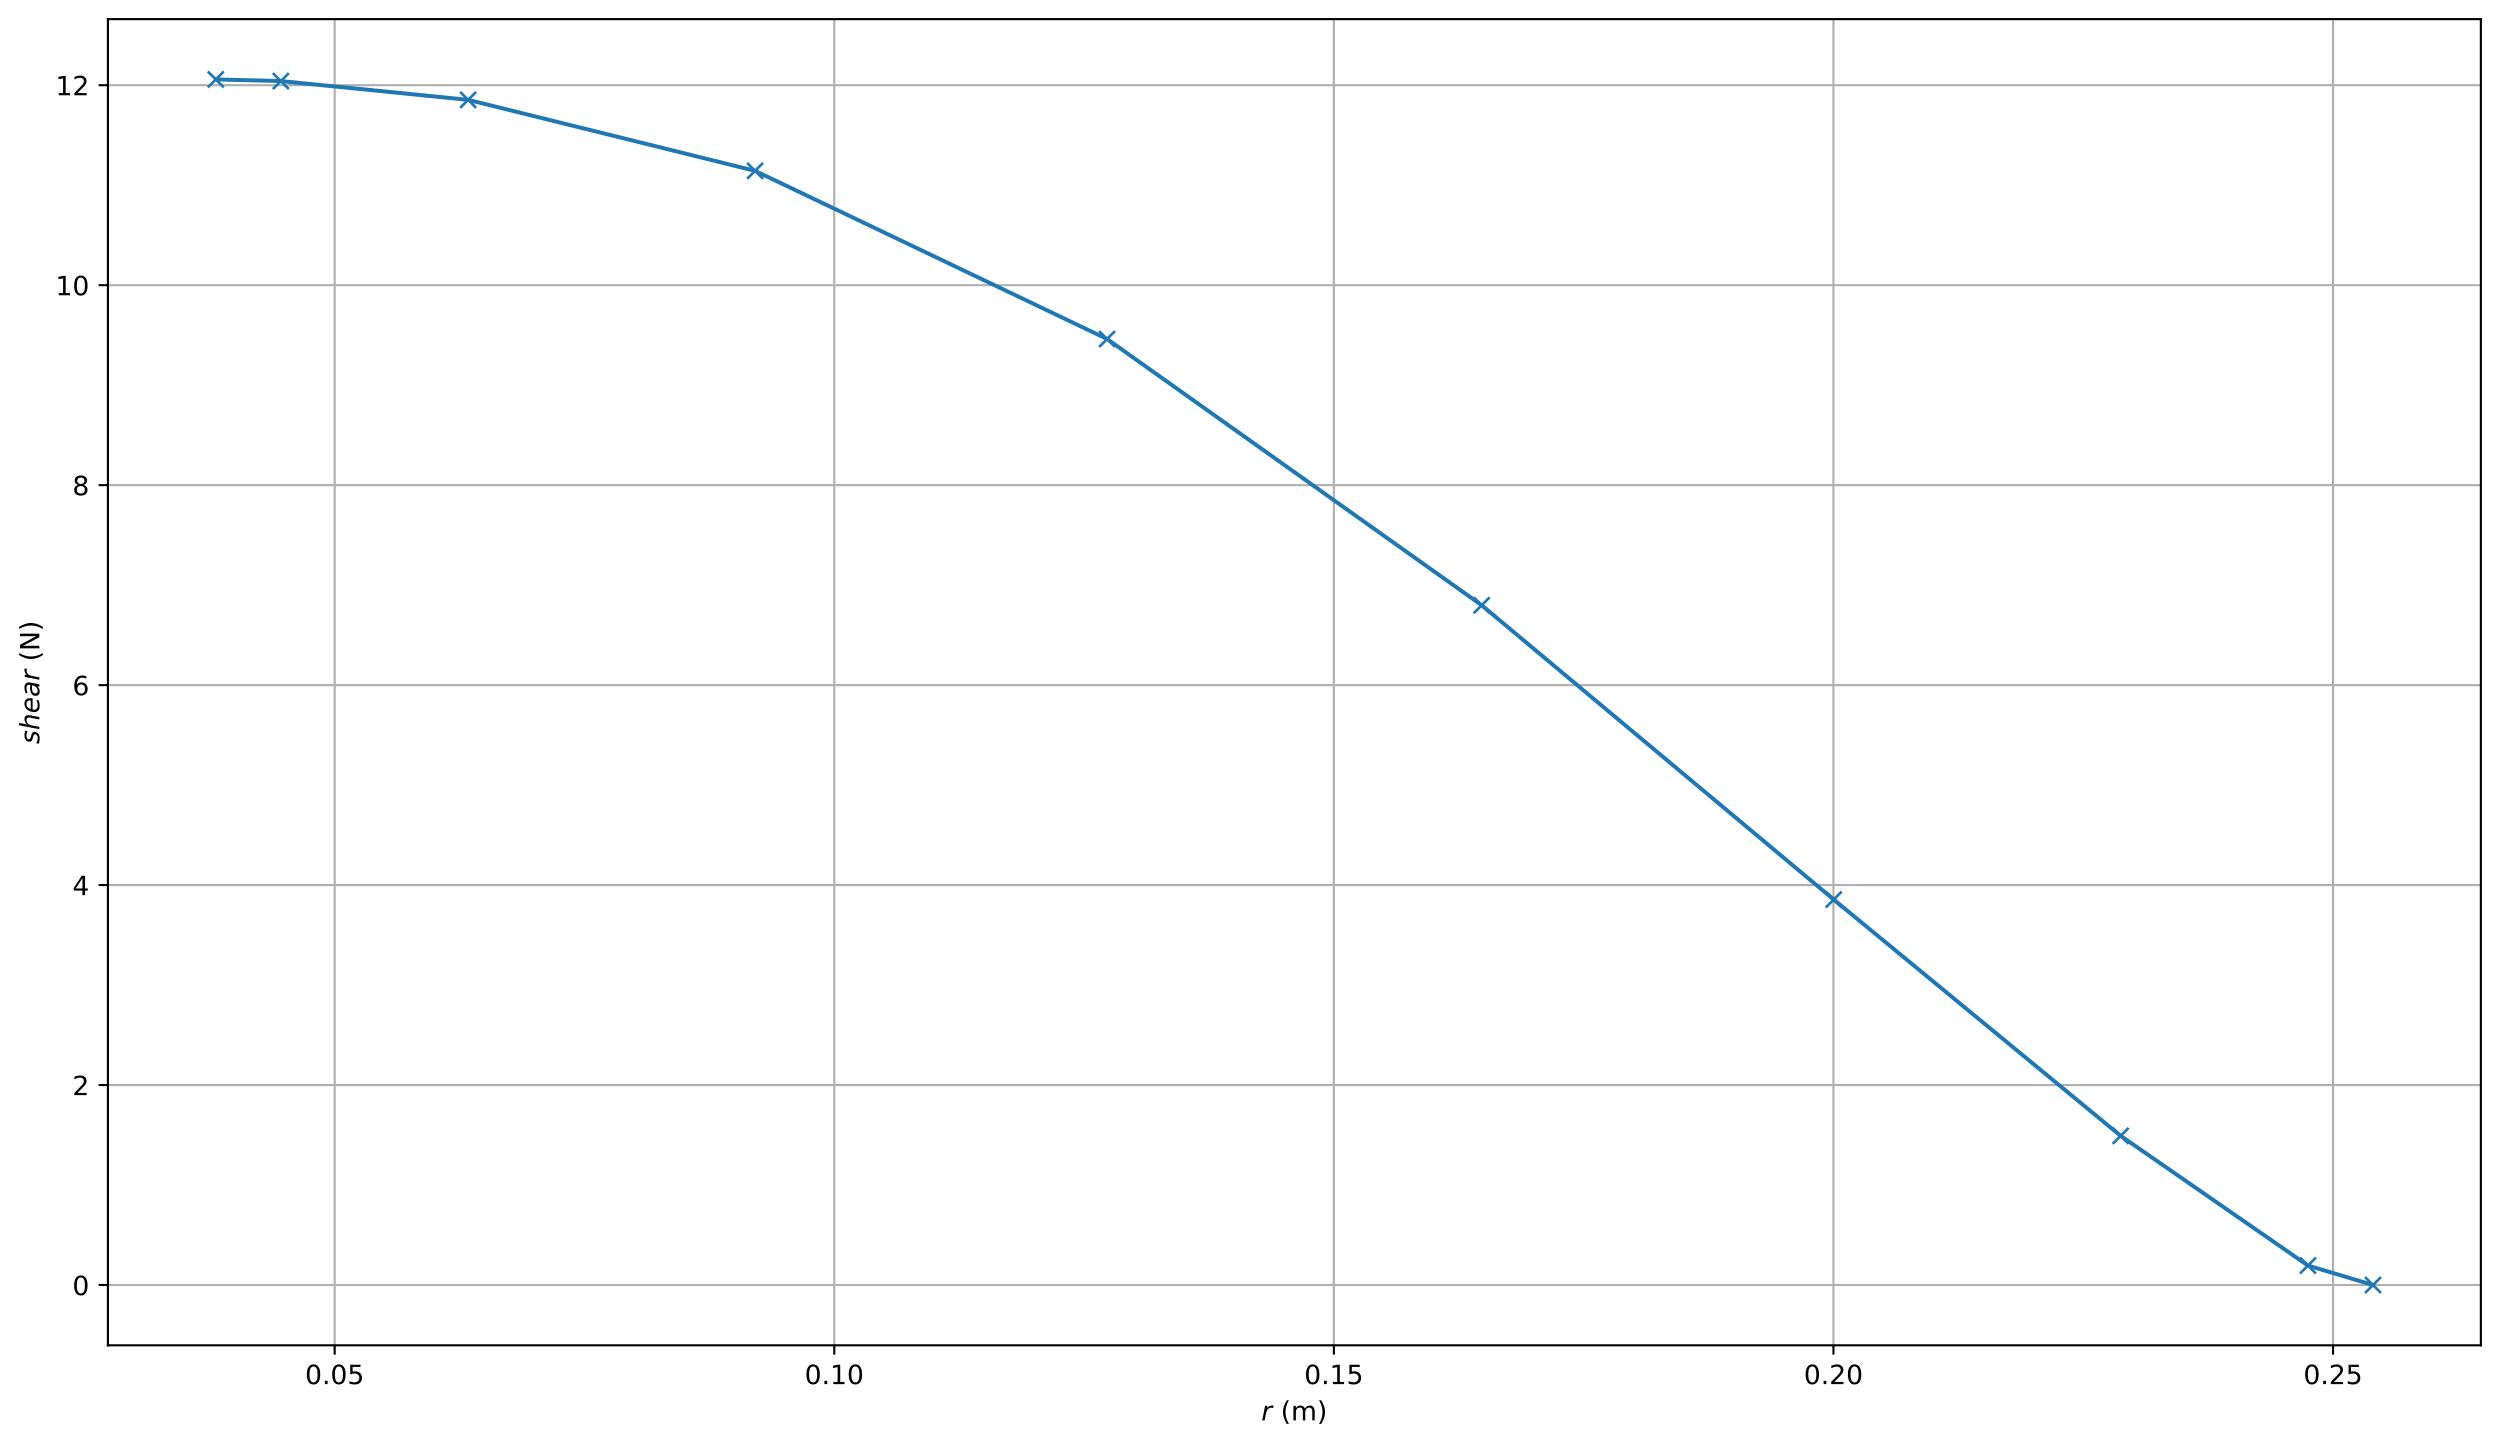
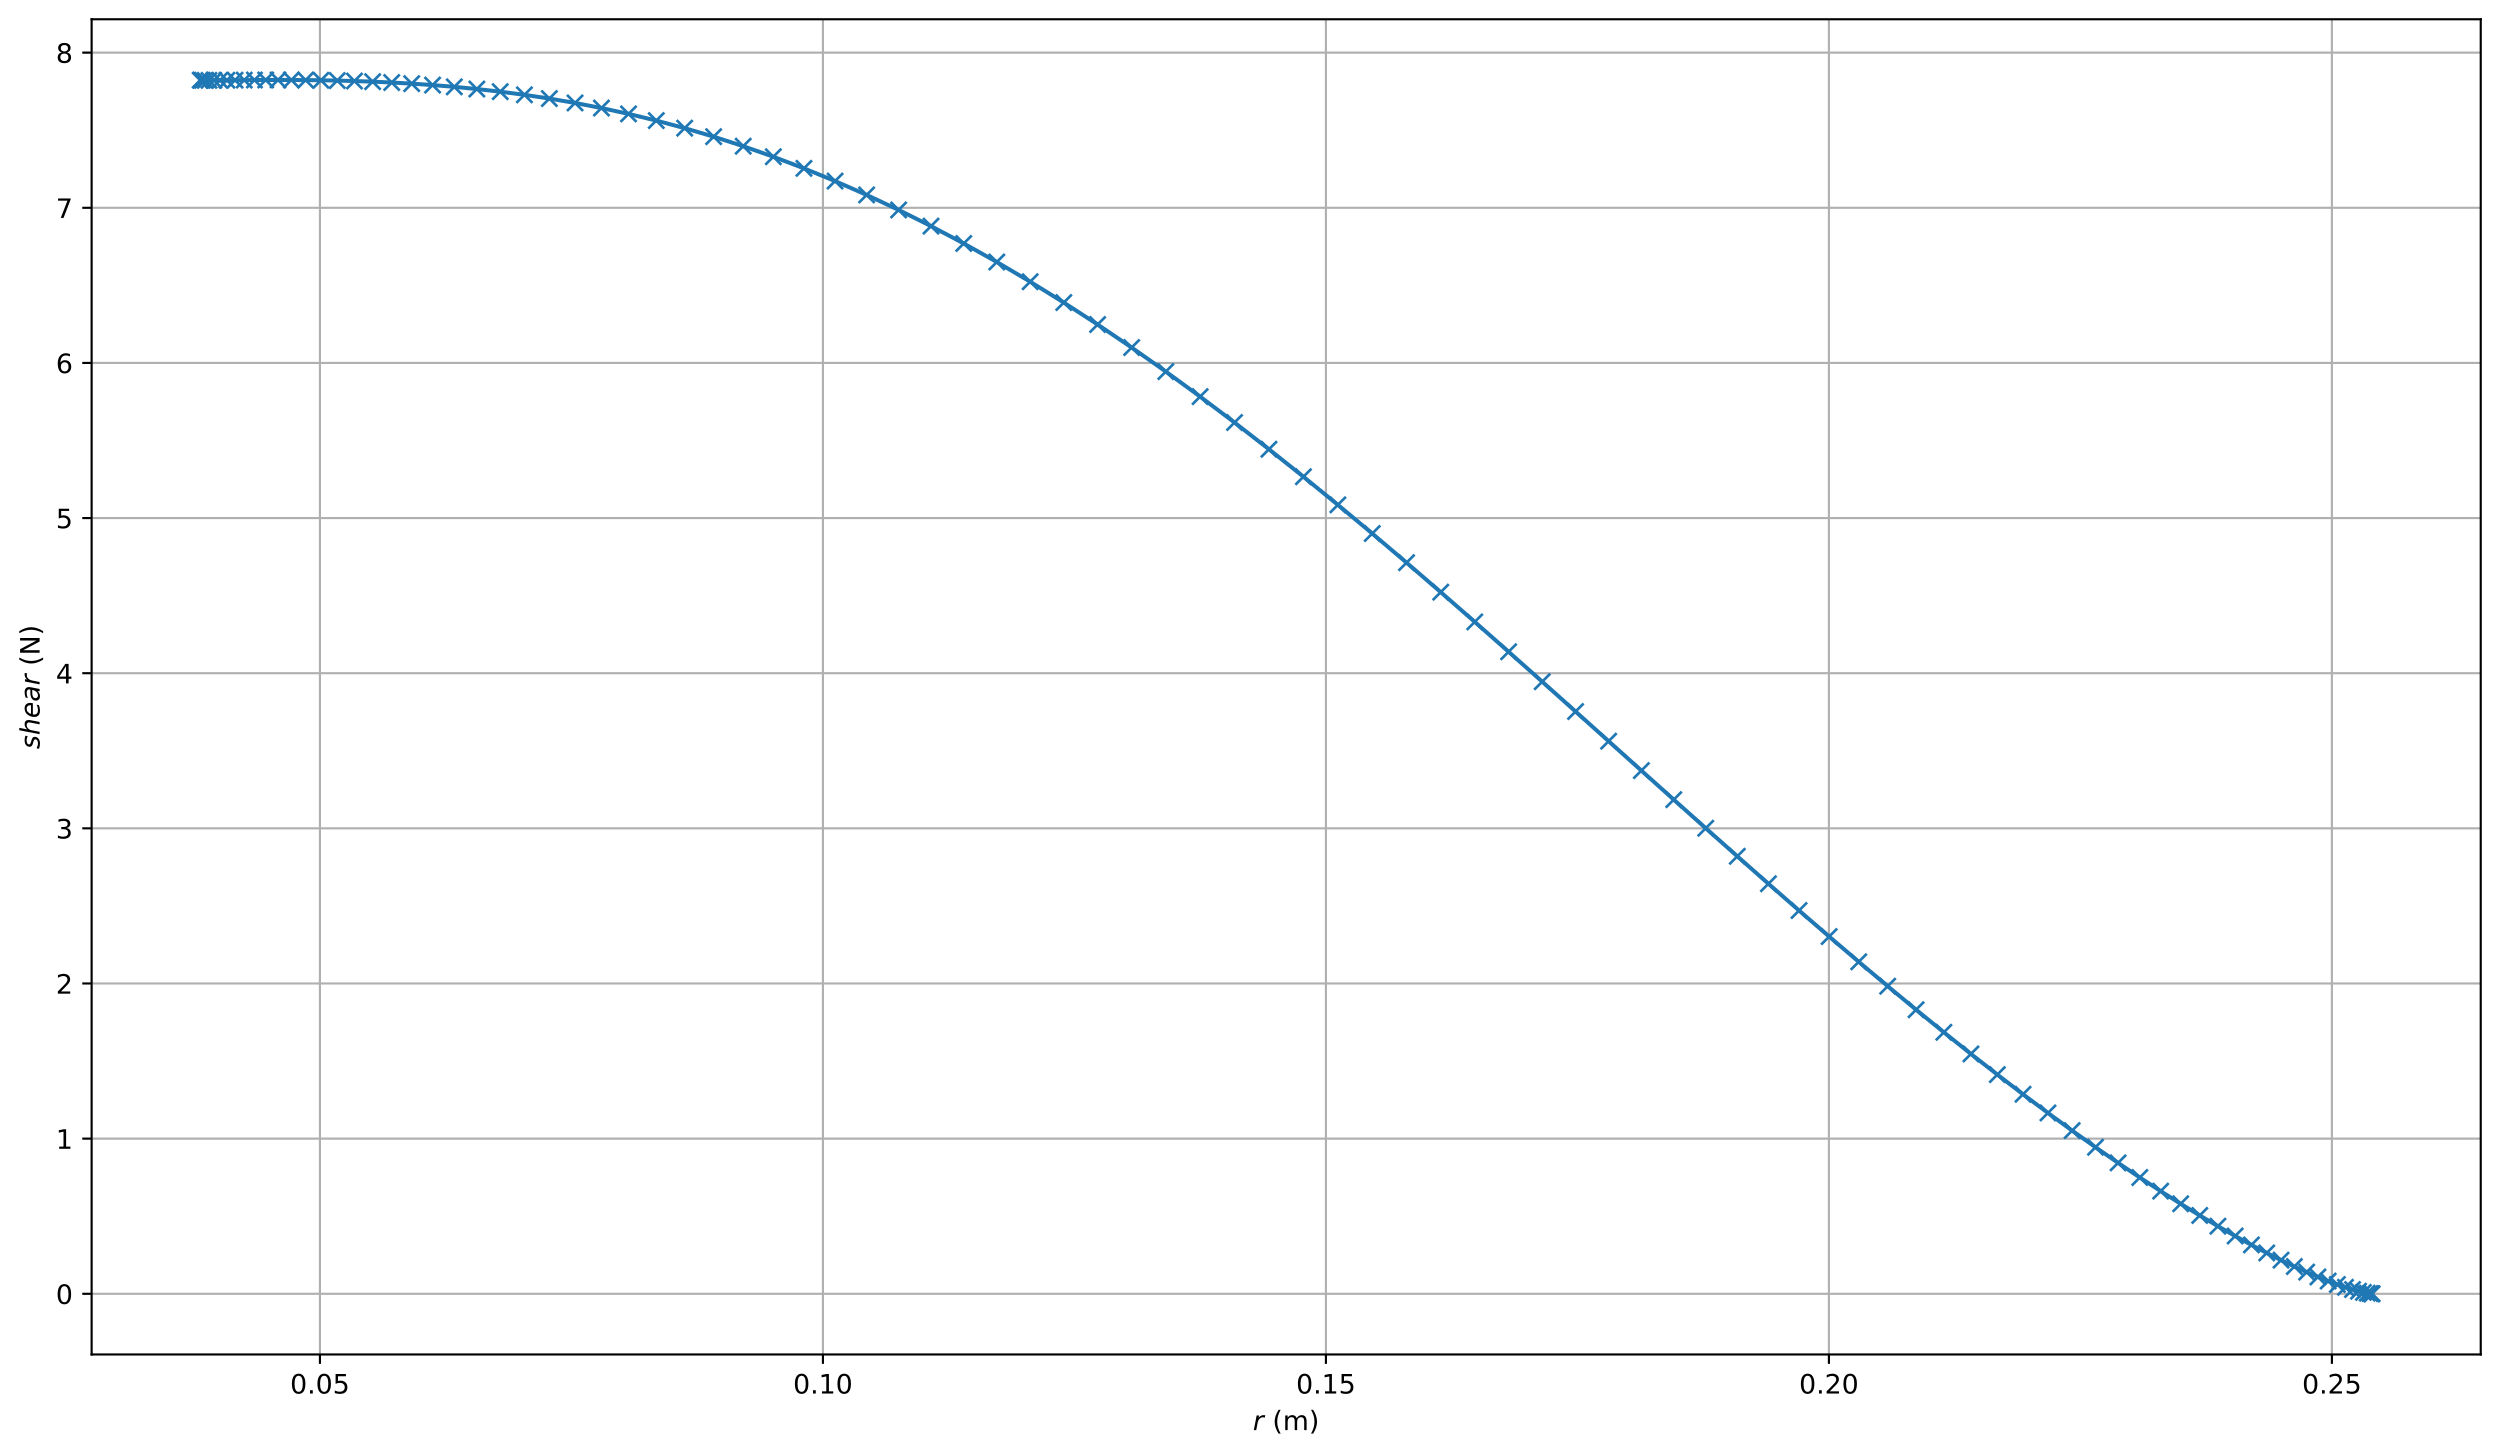
- <svg xmlns="http://www.w3.org/2000/svg" xmlns:xlink="http://www.w3.org/1999/xlink" width="940.603pt" height="543.716pt" viewBox="0 0 940.603 543.716" version="1.1">
+ <svg xmlns="http://www.w3.org/2000/svg" xmlns:xlink="http://www.w3.org/1999/xlink" width="934.241pt" height="543.716pt" viewBox="0 0 934.241 543.716" version="1.1">
  <defs>
    <style type="text/css">*{stroke-linejoin: round; stroke-linecap: butt}</style>
  </defs>
  <g id="figure_1">
    <g id="patch_1">
-       <path d="M 0 543.716  L 940.603 543.716  L 940.603 0  L 0 0  L 0 543.716  z " style="fill: none" />
+       <path d="M 0 543.716  L 934.241 543.716  L 934.241 0  L 0 0  L 0 543.716  z " style="fill: none" />
    </g>
    <g id="axes_1">
      <g id="patch_2">
-         <path d="M 40.603 506.16  L 933.403 506.16  L 933.403 7.2  L 40.603 7.2  L 40.603 506.16  z " style="fill: none" />
+         <path d="M 34.241 506.16  L 927.041 506.16  L 927.041 7.2  L 34.241 7.2  L 34.241 506.16  z " style="fill: none" />
      </g>
      <g id="matplotlib.axis_1">
        <g id="xtick_1">
          <g id="line2d_1">
-             <path d="M 125.921 506.16  L 125.921 7.2  " clip-path="url(#p768b7f0718)" style="fill: none; stroke: #b0b0b0; stroke-width: 0.8; stroke-linecap: square" />
+             <path d="M 119.558 506.16  L 119.558 7.2  " clip-path="url(#p4f05e46a56)" style="fill: none; stroke: #b0b0b0; stroke-width: 0.8; stroke-linecap: square" />
          </g>
          <g id="line2d_2">
            <defs>
-               <path id="med2c86e860" d="M 0 0  L 0 3.5  " style="stroke: #000000; stroke-width: 0.8" />
+               <path id="m51133c4177" d="M 0 0  L 0 3.5  " style="stroke: #000000; stroke-width: 0.8" />
            </defs>
            <g>
-               <use xlink:href="#med2c86e860" x="125.921" y="506.16" style="stroke: #000000; stroke-width: 0.8" />
+               <use xlink:href="#m51133c4177" x="119.558" y="506.16" style="stroke: #000000; stroke-width: 0.8" />
            </g>
          </g>
          <g id="text_1">
-             <g transform="translate(114.788 520.7584) scale(0.1 -0.1)">
+             <g transform="translate(108.4255 520.7584) scale(0.1 -0.1)">
              <defs>
                <path id="DejaVuSans-30" d="M 2034 4250  Q 1547 4250 1301 3770  Q 1056 3291 1056 2328  Q 1056 1369 1301 889  Q 1547 409 2034 409  Q 2525 409 2770 889  Q 3016 1369 3016 2328  Q 3016 3291 2770 3770  Q 2525 4250 2034 4250  z M 2034 4750  Q 2819 4750 3233 4129  Q 3647 3509 3647 2328  Q 3647 1150 3233 529  Q 2819 -91 2034 -91  Q 1250 -91 836 529  Q 422 1150 422 2328  Q 422 3509 836 4129  Q 1250 4750 2034 4750  z " transform="scale(0.015625)" />
                <path id="DejaVuSans-2e" d="M 684 794  L 1344 794  L 1344 0  L 684 0  L 684 794  z " transform="scale(0.015625)" />
                <path id="DejaVuSans-35" d="M 691 4666  L 3169 4666  L 3169 4134  L 1269 4134  L 1269 2991  Q 1406 3038 1543 3061  Q 1681 3084 1819 3084  Q 2600 3084 3056 2656  Q 3513 2228 3513 1497  Q 3513 744 3044 326  Q 2575 -91 1722 -91  Q 1428 -91 1123 -41  Q 819 9 494 109  L 494 744  Q 775 591 1075 516  Q 1375 441 1709 441  Q 2250 441 2565 725  Q 2881 1009 2881 1497  Q 2881 1984 2565 2268  Q 2250 2553 1709 2553  Q 1456 2553 1204 2497  Q 953 2441 691 2322  L 691 4666  z " transform="scale(0.015625)" />
              </defs>
              <use xlink:href="#DejaVuSans-30" />
              <use xlink:href="#DejaVuSans-2e" transform="translate(63.62305 0)" />
              <use xlink:href="#DejaVuSans-30" transform="translate(95.41016 0)" />
              <use xlink:href="#DejaVuSans-35" transform="translate(159.0332 0)" />
            </g>
          </g>
        </g>
        <g id="xtick_2">
          <g id="line2d_3">
-             <path d="M 313.887 506.16  L 313.887 7.2  " clip-path="url(#p768b7f0718)" style="fill: none; stroke: #b0b0b0; stroke-width: 0.8; stroke-linecap: square" />
+             <path d="M 307.524 506.16  L 307.524 7.2  " clip-path="url(#p4f05e46a56)" style="fill: none; stroke: #b0b0b0; stroke-width: 0.8; stroke-linecap: square" />
          </g>
          <g id="line2d_4">
            <g>
-               <use xlink:href="#med2c86e860" x="313.887" y="506.16" style="stroke: #000000; stroke-width: 0.8" />
+               <use xlink:href="#m51133c4177" x="307.524" y="506.16" style="stroke: #000000; stroke-width: 0.8" />
            </g>
          </g>
          <g id="text_2">
-             <g transform="translate(302.7538 520.7584) scale(0.1 -0.1)">
+             <g transform="translate(296.3913 520.7584) scale(0.1 -0.1)">
              <defs>
                <path id="DejaVuSans-31" d="M 794 531  L 1825 531  L 1825 4091  L 703 3866  L 703 4441  L 1819 4666  L 2450 4666  L 2450 531  L 3481 531  L 3481 0  L 794 0  L 794 531  z " transform="scale(0.015625)" />
              </defs>
              <use xlink:href="#DejaVuSans-30" />
              <use xlink:href="#DejaVuSans-2e" transform="translate(63.62305 0)" />
              <use xlink:href="#DejaVuSans-31" transform="translate(95.41016 0)" />
              <use xlink:href="#DejaVuSans-30" transform="translate(159.0332 0)" />
            </g>
          </g>
        </g>
        <g id="xtick_3">
          <g id="line2d_5">
-             <path d="M 501.852 506.16  L 501.852 7.2  " clip-path="url(#p768b7f0718)" style="fill: none; stroke: #b0b0b0; stroke-width: 0.8; stroke-linecap: square" />
+             <path d="M 495.49 506.16  L 495.49 7.2  " clip-path="url(#p4f05e46a56)" style="fill: none; stroke: #b0b0b0; stroke-width: 0.8; stroke-linecap: square" />
          </g>
          <g id="line2d_6">
            <g>
-               <use xlink:href="#med2c86e860" x="501.852" y="506.16" style="stroke: #000000; stroke-width: 0.8" />
+               <use xlink:href="#m51133c4177" x="495.49" y="506.16" style="stroke: #000000; stroke-width: 0.8" />
            </g>
          </g>
          <g id="text_3">
-             <g transform="translate(490.7196 520.7584) scale(0.1 -0.1)">
+             <g transform="translate(484.3571 520.7584) scale(0.1 -0.1)">
              <use xlink:href="#DejaVuSans-30" />
              <use xlink:href="#DejaVuSans-2e" transform="translate(63.62305 0)" />
              <use xlink:href="#DejaVuSans-31" transform="translate(95.41016 0)" />
              <use xlink:href="#DejaVuSans-35" transform="translate(159.0332 0)" />
            </g>
          </g>
        </g>
        <g id="xtick_4">
          <g id="line2d_7">
-             <path d="M 689.818 506.16  L 689.818 7.2  " clip-path="url(#p768b7f0718)" style="fill: none; stroke: #b0b0b0; stroke-width: 0.8; stroke-linecap: square" />
+             <path d="M 683.456 506.16  L 683.456 7.2  " clip-path="url(#p4f05e46a56)" style="fill: none; stroke: #b0b0b0; stroke-width: 0.8; stroke-linecap: square" />
          </g>
          <g id="line2d_8">
            <g>
-               <use xlink:href="#med2c86e860" x="689.818" y="506.16" style="stroke: #000000; stroke-width: 0.8" />
+               <use xlink:href="#m51133c4177" x="683.456" y="506.16" style="stroke: #000000; stroke-width: 0.8" />
            </g>
          </g>
          <g id="text_4">
-             <g transform="translate(678.6854 520.7584) scale(0.1 -0.1)">
+             <g transform="translate(672.3229 520.7584) scale(0.1 -0.1)">
              <defs>
                <path id="DejaVuSans-32" d="M 1228 531  L 3431 531  L 3431 0  L 469 0  L 469 531  Q 828 903 1448 1529  Q 2069 2156 2228 2338  Q 2531 2678 2651 2914  Q 2772 3150 2772 3378  Q 2772 3750 2511 3984  Q 2250 4219 1831 4219  Q 1534 4219 1204 4116  Q 875 4013 500 3803  L 500 4441  Q 881 4594 1212 4672  Q 1544 4750 1819 4750  Q 2544 4750 2975 4387  Q 3406 4025 3406 3419  Q 3406 3131 3298 2873  Q 3191 2616 2906 2266  Q 2828 2175 2409 1742  Q 1991 1309 1228 531  z " transform="scale(0.015625)" />
              </defs>
              <use xlink:href="#DejaVuSans-30" />
              <use xlink:href="#DejaVuSans-2e" transform="translate(63.62305 0)" />
              <use xlink:href="#DejaVuSans-32" transform="translate(95.41016 0)" />
              <use xlink:href="#DejaVuSans-30" transform="translate(159.0332 0)" />
            </g>
          </g>
        </g>
        <g id="xtick_5">
          <g id="line2d_9">
-             <path d="M 877.784 506.16  L 877.784 7.2  " clip-path="url(#p768b7f0718)" style="fill: none; stroke: #b0b0b0; stroke-width: 0.8; stroke-linecap: square" />
+             <path d="M 871.422 506.16  L 871.422 7.2  " clip-path="url(#p4f05e46a56)" style="fill: none; stroke: #b0b0b0; stroke-width: 0.8; stroke-linecap: square" />
          </g>
          <g id="line2d_10">
            <g>
-               <use xlink:href="#med2c86e860" x="877.784" y="506.16" style="stroke: #000000; stroke-width: 0.8" />
+               <use xlink:href="#m51133c4177" x="871.422" y="506.16" style="stroke: #000000; stroke-width: 0.8" />
            </g>
          </g>
          <g id="text_5">
-             <g transform="translate(866.6512 520.7584) scale(0.1 -0.1)">
+             <g transform="translate(860.2887 520.7584) scale(0.1 -0.1)">
              <use xlink:href="#DejaVuSans-30" />
              <use xlink:href="#DejaVuSans-2e" transform="translate(63.62305 0)" />
              <use xlink:href="#DejaVuSans-32" transform="translate(95.41016 0)" />
              <use xlink:href="#DejaVuSans-35" transform="translate(159.0332 0)" />
            </g>
          </g>
        </g>
        <g id="text_6">
-           <g transform="translate(474.5531 534.4366) scale(0.1 -0.1)">
+           <g transform="translate(468.1906 534.4366) scale(0.1 -0.1)">
            <defs>
              <path id="DejaVuSans-Oblique-72" d="M 2853 2969  Q 2766 3016 2653 3041  Q 2541 3066 2413 3066  Q 1953 3066 1609 2717  Q 1266 2369 1153 1784  L 800 0  L 225 0  L 909 3500  L 1484 3500  L 1375 2956  Q 1603 3259 1920 3421  Q 2238 3584 2597 3584  Q 2691 3584 2781 3573  Q 2872 3563 2963 3538  L 2853 2969  z " transform="scale(0.015625)" />
              <path id="DejaVuSans-20" transform="scale(0.015625)" />
              <path id="DejaVuSans-28" d="M 1984 4856  Q 1566 4138 1362 3434  Q 1159 2731 1159 2009  Q 1159 1288 1364 580  Q 1569 -128 1984 -844  L 1484 -844  Q 1016 -109 783 600  Q 550 1309 550 2009  Q 550 2706 781 3412  Q 1013 4119 1484 4856  L 1984 4856  z " transform="scale(0.015625)" />
              <path id="DejaVuSans-6d" d="M 3328 2828  Q 3544 3216 3844 3400  Q 4144 3584 4550 3584  Q 5097 3584 5394 3201  Q 5691 2819 5691 2113  L 5691 0  L 5113 0  L 5113 2094  Q 5113 2597 4934 2840  Q 4756 3084 4391 3084  Q 3944 3084 3684 2787  Q 3425 2491 3425 1978  L 3425 0  L 2847 0  L 2847 2094  Q 2847 2600 2669 2842  Q 2491 3084 2119 3084  Q 1678 3084 1418 2786  Q 1159 2488 1159 1978  L 1159 0  L 581 0  L 581 3500  L 1159 3500  L 1159 2956  Q 1356 3278 1631 3431  Q 1906 3584 2284 3584  Q 2666 3584 2933 3390  Q 3200 3197 3328 2828  z " transform="scale(0.015625)" />
              <path id="DejaVuSans-29" d="M 513 4856  L 1013 4856  Q 1481 4119 1714 3412  Q 1947 2706 1947 2009  Q 1947 1309 1714 600  Q 1481 -109 1013 -844  L 513 -844  Q 928 -128 1133 580  Q 1338 1288 1338 2009  Q 1338 2731 1133 3434  Q 928 4138 513 4856  z " transform="scale(0.015625)" />
            </defs>
            <use xlink:href="#DejaVuSans-Oblique-72" transform="translate(0 0.125)" />
            <use xlink:href="#DejaVuSans-20" transform="translate(41.11328 0.125)" />
            <use xlink:href="#DejaVuSans-28" transform="translate(72.90039 0.125)" />
            <use xlink:href="#DejaVuSans-6d" transform="translate(111.9141 0.125)" />
            <use xlink:href="#DejaVuSans-29" transform="translate(209.3262 0.125)" />
          </g>
        </g>
      </g>
      <g id="matplotlib.axis_2">
        <g id="ytick_1">
          <g id="line2d_11">
-             <path d="M 40.603 483.48  L 933.403 483.48  " clip-path="url(#p768b7f0718)" style="fill: none; stroke: #b0b0b0; stroke-width: 0.8; stroke-linecap: square" />
+             <path d="M 34.241 483.48  L 927.041 483.48  " clip-path="url(#p4f05e46a56)" style="fill: none; stroke: #b0b0b0; stroke-width: 0.8; stroke-linecap: square" />
          </g>
          <g id="line2d_12">
            <defs>
-               <path id="md2971f3bfb" d="M 0 0  L -3.5 0  " style="stroke: #000000; stroke-width: 0.8" />
+               <path id="macec46b600" d="M 0 0  L -3.5 0  " style="stroke: #000000; stroke-width: 0.8" />
            </defs>
            <g>
-               <use xlink:href="#md2971f3bfb" x="40.603" y="483.48" style="stroke: #000000; stroke-width: 0.8" />
+               <use xlink:href="#macec46b600" x="34.241" y="483.48" style="stroke: #000000; stroke-width: 0.8" />
            </g>
          </g>
          <g id="text_7">
-             <g transform="translate(27.24063 487.2792) scale(0.1 -0.1)">
+             <g transform="translate(20.87813 487.2792) scale(0.1 -0.1)">
              <use xlink:href="#DejaVuSans-30" />
            </g>
          </g>
        </g>
        <g id="ytick_2">
          <g id="line2d_13">
-             <path d="M 40.603 408.242  L 933.403 408.242  " clip-path="url(#p768b7f0718)" style="fill: none; stroke: #b0b0b0; stroke-width: 0.8; stroke-linecap: square" />
+             <path d="M 34.241 425.504  L 927.041 425.504  " clip-path="url(#p4f05e46a56)" style="fill: none; stroke: #b0b0b0; stroke-width: 0.8; stroke-linecap: square" />
          </g>
          <g id="line2d_14">
            <g>
-               <use xlink:href="#md2971f3bfb" x="40.603" y="408.242" style="stroke: #000000; stroke-width: 0.8" />
+               <use xlink:href="#macec46b600" x="34.241" y="425.504" style="stroke: #000000; stroke-width: 0.8" />
            </g>
          </g>
          <g id="text_8">
-             <g transform="translate(27.24063 412.0417) scale(0.1 -0.1)">
-               <use xlink:href="#DejaVuSans-32" />
+             <g transform="translate(20.87813 429.3028) scale(0.1 -0.1)">
+               <use xlink:href="#DejaVuSans-31" />
            </g>
          </g>
        </g>
        <g id="ytick_3">
          <g id="line2d_15">
-             <path d="M 40.603 333.005  L 933.403 333.005  " clip-path="url(#p768b7f0718)" style="fill: none; stroke: #b0b0b0; stroke-width: 0.8; stroke-linecap: square" />
+             <path d="M 34.241 367.527  L 927.041 367.527  " clip-path="url(#p4f05e46a56)" style="fill: none; stroke: #b0b0b0; stroke-width: 0.8; stroke-linecap: square" />
          </g>
          <g id="line2d_16">
            <g>
-               <use xlink:href="#md2971f3bfb" x="40.603" y="333.005" style="stroke: #000000; stroke-width: 0.8" />
+               <use xlink:href="#macec46b600" x="34.241" y="367.527" style="stroke: #000000; stroke-width: 0.8" />
            </g>
          </g>
          <g id="text_9">
-             <g transform="translate(27.24063 336.8042) scale(0.1 -0.1)">
-               <defs>
-                 <path id="DejaVuSans-34" d="M 2419 4116  L 825 1625  L 2419 1625  L 2419 4116  z M 2253 4666  L 3047 4666  L 3047 1625  L 3713 1625  L 3713 1100  L 3047 1100  L 3047 0  L 2419 0  L 2419 1100  L 313 1100  L 313 1709  L 2253 4666  z " transform="scale(0.015625)" />
-               </defs>
-               <use xlink:href="#DejaVuSans-34" />
+             <g transform="translate(20.87813 371.3264) scale(0.1 -0.1)">
+               <use xlink:href="#DejaVuSans-32" />
            </g>
          </g>
        </g>
        <g id="ytick_4">
          <g id="line2d_17">
-             <path d="M 40.603 257.767  L 933.403 257.767  " clip-path="url(#p768b7f0718)" style="fill: none; stroke: #b0b0b0; stroke-width: 0.8; stroke-linecap: square" />
+             <path d="M 34.241 309.551  L 927.041 309.551  " clip-path="url(#p4f05e46a56)" style="fill: none; stroke: #b0b0b0; stroke-width: 0.8; stroke-linecap: square" />
          </g>
          <g id="line2d_18">
            <g>
-               <use xlink:href="#md2971f3bfb" x="40.603" y="257.767" style="stroke: #000000; stroke-width: 0.8" />
+               <use xlink:href="#macec46b600" x="34.241" y="309.551" style="stroke: #000000; stroke-width: 0.8" />
            </g>
          </g>
          <g id="text_10">
-             <g transform="translate(27.24063 261.5666) scale(0.1 -0.1)">
-               <defs>
-                 <path id="DejaVuSans-36" d="M 2113 2584  Q 1688 2584 1439 2293  Q 1191 2003 1191 1497  Q 1191 994 1439 701  Q 1688 409 2113 409  Q 2538 409 2786 701  Q 3034 994 3034 1497  Q 3034 2003 2786 2293  Q 2538 2584 2113 2584  z M 3366 4563  L 3366 3988  Q 3128 4100 2886 4159  Q 2644 4219 2406 4219  Q 1781 4219 1451 3797  Q 1122 3375 1075 2522  Q 1259 2794 1537 2939  Q 1816 3084 2150 3084  Q 2853 3084 3261 2657  Q 3669 2231 3669 1497  Q 3669 778 3244 343  Q 2819 -91 2113 -91  Q 1303 -91 875 529  Q 447 1150 447 2328  Q 447 3434 972 4092  Q 1497 4750 2381 4750  Q 2619 4750 2861 4703  Q 3103 4656 3366 4563  z " transform="scale(0.015625)" />
-               </defs>
-               <use xlink:href="#DejaVuSans-36" />
+             <g transform="translate(20.87813 313.35) scale(0.1 -0.1)">
+               <defs>
+                 <path id="DejaVuSans-33" d="M 2597 2516  Q 3050 2419 3304 2112  Q 3559 1806 3559 1356  Q 3559 666 3084 287  Q 2609 -91 1734 -91  Q 1441 -91 1130 -33  Q 819 25 488 141  L 488 750  Q 750 597 1062 519  Q 1375 441 1716 441  Q 2309 441 2620 675  Q 2931 909 2931 1356  Q 2931 1769 2642 2001  Q 2353 2234 1838 2234  L 1294 2234  L 1294 2753  L 1863 2753  Q 2328 2753 2575 2939  Q 2822 3125 2822 3475  Q 2822 3834 2567 4026  Q 2313 4219 1838 4219  Q 1578 4219 1281 4162  Q 984 4106 628 3988  L 628 4550  Q 988 4650 1302 4700  Q 1616 4750 1894 4750  Q 2613 4750 3031 4423  Q 3450 4097 3450 3541  Q 3450 3153 3228 2886  Q 3006 2619 2597 2516  z " transform="scale(0.015625)" />
+               </defs>
+               <use xlink:href="#DejaVuSans-33" />
            </g>
          </g>
        </g>
        <g id="ytick_5">
          <g id="line2d_19">
-             <path d="M 40.603 182.53  L 933.403 182.53  " clip-path="url(#p768b7f0718)" style="fill: none; stroke: #b0b0b0; stroke-width: 0.8; stroke-linecap: square" />
+             <path d="M 34.241 251.574  L 927.041 251.574  " clip-path="url(#p4f05e46a56)" style="fill: none; stroke: #b0b0b0; stroke-width: 0.8; stroke-linecap: square" />
          </g>
          <g id="line2d_20">
            <g>
-               <use xlink:href="#md2971f3bfb" x="40.603" y="182.53" style="stroke: #000000; stroke-width: 0.8" />
+               <use xlink:href="#macec46b600" x="34.241" y="251.574" style="stroke: #000000; stroke-width: 0.8" />
            </g>
          </g>
          <g id="text_11">
-             <g transform="translate(27.24063 186.3291) scale(0.1 -0.1)">
-               <defs>
-                 <path id="DejaVuSans-38" d="M 2034 2216  Q 1584 2216 1326 1975  Q 1069 1734 1069 1313  Q 1069 891 1326 650  Q 1584 409 2034 409  Q 2484 409 2743 651  Q 3003 894 3003 1313  Q 3003 1734 2745 1975  Q 2488 2216 2034 2216  z M 1403 2484  Q 997 2584 770 2862  Q 544 3141 544 3541  Q 544 4100 942 4425  Q 1341 4750 2034 4750  Q 2731 4750 3128 4425  Q 3525 4100 3525 3541  Q 3525 3141 3298 2862  Q 3072 2584 2669 2484  Q 3125 2378 3379 2068  Q 3634 1759 3634 1313  Q 3634 634 3220 271  Q 2806 -91 2034 -91  Q 1263 -91 848 271  Q 434 634 434 1313  Q 434 1759 690 2068  Q 947 2378 1403 2484  z M 1172 3481  Q 1172 3119 1398 2916  Q 1625 2713 2034 2713  Q 2441 2713 2670 2916  Q 2900 3119 2900 3481  Q 2900 3844 2670 4047  Q 2441 4250 2034 4250  Q 1625 4250 1398 4047  Q 1172 3844 1172 3481  z " transform="scale(0.015625)" />
-               </defs>
-               <use xlink:href="#DejaVuSans-38" />
+             <g transform="translate(20.87813 255.3736) scale(0.1 -0.1)">
+               <defs>
+                 <path id="DejaVuSans-34" d="M 2419 4116  L 825 1625  L 2419 1625  L 2419 4116  z M 2253 4666  L 3047 4666  L 3047 1625  L 3713 1625  L 3713 1100  L 3047 1100  L 3047 0  L 2419 0  L 2419 1100  L 313 1100  L 313 1709  L 2253 4666  z " transform="scale(0.015625)" />
+               </defs>
+               <use xlink:href="#DejaVuSans-34" />
            </g>
          </g>
        </g>
        <g id="ytick_6">
          <g id="line2d_21">
-             <path d="M 40.603 107.292  L 933.403 107.292  " clip-path="url(#p768b7f0718)" style="fill: none; stroke: #b0b0b0; stroke-width: 0.8; stroke-linecap: square" />
+             <path d="M 34.241 193.598  L 927.041 193.598  " clip-path="url(#p4f05e46a56)" style="fill: none; stroke: #b0b0b0; stroke-width: 0.8; stroke-linecap: square" />
          </g>
          <g id="line2d_22">
            <g>
-               <use xlink:href="#md2971f3bfb" x="40.603" y="107.292" style="stroke: #000000; stroke-width: 0.8" />
+               <use xlink:href="#macec46b600" x="34.241" y="193.598" style="stroke: #000000; stroke-width: 0.8" />
            </g>
          </g>
          <g id="text_12">
-             <g transform="translate(20.87813 111.0916) scale(0.1 -0.1)">
-               <use xlink:href="#DejaVuSans-31" />
-               <use xlink:href="#DejaVuSans-30" transform="translate(63.62305 0)" />
+             <g transform="translate(20.87813 197.3972) scale(0.1 -0.1)">
+               <use xlink:href="#DejaVuSans-35" />
            </g>
          </g>
        </g>
        <g id="ytick_7">
          <g id="line2d_23">
-             <path d="M 40.603 32.055  L 933.403 32.055  " clip-path="url(#p768b7f0718)" style="fill: none; stroke: #b0b0b0; stroke-width: 0.8; stroke-linecap: square" />
+             <path d="M 34.241 135.622  L 927.041 135.622  " clip-path="url(#p4f05e46a56)" style="fill: none; stroke: #b0b0b0; stroke-width: 0.8; stroke-linecap: square" />
          </g>
          <g id="line2d_24">
            <g>
-               <use xlink:href="#md2971f3bfb" x="40.603" y="32.055" style="stroke: #000000; stroke-width: 0.8" />
+               <use xlink:href="#macec46b600" x="34.241" y="135.622" style="stroke: #000000; stroke-width: 0.8" />
            </g>
          </g>
          <g id="text_13">
-             <g transform="translate(20.87813 35.85404) scale(0.1 -0.1)">
-               <use xlink:href="#DejaVuSans-31" />
-               <use xlink:href="#DejaVuSans-32" transform="translate(63.62305 0)" />
-             </g>
-           </g>
-         </g>
-         <g id="text_14">
+             <g transform="translate(20.87813 139.4209) scale(0.1 -0.1)">
+               <defs>
+                 <path id="DejaVuSans-36" d="M 2113 2584  Q 1688 2584 1439 2293  Q 1191 2003 1191 1497  Q 1191 994 1439 701  Q 1688 409 2113 409  Q 2538 409 2786 701  Q 3034 994 3034 1497  Q 3034 2003 2786 2293  Q 2538 2584 2113 2584  z M 3366 4563  L 3366 3988  Q 3128 4100 2886 4159  Q 2644 4219 2406 4219  Q 1781 4219 1451 3797  Q 1122 3375 1075 2522  Q 1259 2794 1537 2939  Q 1816 3084 2150 3084  Q 2853 3084 3261 2657  Q 3669 2231 3669 1497  Q 3669 778 3244 343  Q 2819 -91 2113 -91  Q 1303 -91 875 529  Q 447 1150 447 2328  Q 447 3434 972 4092  Q 1497 4750 2381 4750  Q 2619 4750 2861 4703  Q 3103 4656 3366 4563  z " transform="scale(0.015625)" />
+               </defs>
+               <use xlink:href="#DejaVuSans-36" />
+             </g>
+           </g>
+         </g>
+         <g id="ytick_8">
+           <g id="line2d_25">
+             <path d="M 34.241 77.645  L 927.041 77.645  " clip-path="url(#p4f05e46a56)" style="fill: none; stroke: #b0b0b0; stroke-width: 0.8; stroke-linecap: square" />
+           </g>
+           <g id="line2d_26">
+             <g>
+               <use xlink:href="#macec46b600" x="34.241" y="77.645" style="stroke: #000000; stroke-width: 0.8" />
+             </g>
+           </g>
+           <g id="text_14">
+             <g transform="translate(20.87813 81.44446) scale(0.1 -0.1)">
+               <defs>
+                 <path id="DejaVuSans-37" d="M 525 4666  L 3525 4666  L 3525 4397  L 1831 0  L 1172 0  L 2766 4134  L 525 4134  L 525 4666  z " transform="scale(0.015625)" />
+               </defs>
+               <use xlink:href="#DejaVuSans-37" />
+             </g>
+           </g>
+         </g>
+         <g id="ytick_9">
+           <g id="line2d_27">
+             <path d="M 34.241 19.669  L 927.041 19.669  " clip-path="url(#p4f05e46a56)" style="fill: none; stroke: #b0b0b0; stroke-width: 0.8; stroke-linecap: square" />
+           </g>
+           <g id="line2d_28">
+             <g>
+               <use xlink:href="#macec46b600" x="34.241" y="19.669" style="stroke: #000000; stroke-width: 0.8" />
+             </g>
+           </g>
+           <g id="text_15">
+             <g transform="translate(20.87813 23.46807) scale(0.1 -0.1)">
+               <defs>
+                 <path id="DejaVuSans-38" d="M 2034 2216  Q 1584 2216 1326 1975  Q 1069 1734 1069 1313  Q 1069 891 1326 650  Q 1584 409 2034 409  Q 2484 409 2743 651  Q 3003 894 3003 1313  Q 3003 1734 2745 1975  Q 2488 2216 2034 2216  z M 1403 2484  Q 997 2584 770 2862  Q 544 3141 544 3541  Q 544 4100 942 4425  Q 1341 4750 2034 4750  Q 2731 4750 3128 4425  Q 3525 4100 3525 3541  Q 3525 3141 3298 2862  Q 3072 2584 2669 2484  Q 3125 2378 3379 2068  Q 3634 1759 3634 1313  Q 3634 634 3220 271  Q 2806 -91 2034 -91  Q 1263 -91 848 271  Q 434 634 434 1313  Q 434 1759 690 2068  Q 947 2378 1403 2484  z M 1172 3481  Q 1172 3119 1398 2916  Q 1625 2713 2034 2713  Q 2441 2713 2670 2916  Q 2900 3119 2900 3481  Q 2900 3844 2670 4047  Q 2441 4250 2034 4250  Q 1625 4250 1398 4047  Q 1172 3844 1172 3481  z " transform="scale(0.015625)" />
+               </defs>
+               <use xlink:href="#DejaVuSans-38" />
+             </g>
+           </g>
+         </g>
+         <g id="text_16">
          <g transform="translate(14.79844 279.93) rotate(-90) scale(0.1 -0.1)">
            <defs>
              <path id="DejaVuSans-Oblique-73" d="M 3200 3397  L 3091 2853  Q 2863 2978 2609 3040  Q 2356 3103 2088 3103  Q 1634 3103 1373 2948  Q 1113 2794 1113 2528  Q 1113 2219 1719 2053  Q 1766 2041 1788 2034  L 1972 1978  Q 2547 1819 2739 1644  Q 2931 1469 2931 1166  Q 2931 609 2489 259  Q 2047 -91 1331 -91  Q 1053 -91 747 -37  Q 441 16 72 128  L 184 722  Q 500 559 806 475  Q 1113 391 1394 391  Q 1816 391 2080 572  Q 2344 753 2344 1031  Q 2344 1331 1650 1516  L 1591 1531  L 1394 1581  Q 956 1697 753 1886  Q 550 2075 550 2369  Q 550 2928 970 3256  Q 1391 3584 2113 3584  Q 2397 3584 2667 3537  Q 2938 3491 3200 3397  z " transform="scale(0.015625)" />
              <path id="DejaVuSans-Oblique-68" d="M 3566 2113  L 3156 0  L 2578 0  L 2988 2091  Q 3016 2238 3031 2350  Q 3047 2463 3047 2528  Q 3047 2791 2881 2937  Q 2716 3084 2419 3084  Q 1956 3084 1617 2771  Q 1278 2459 1178 1941  L 800 0  L 225 0  L 1172 4863  L 1747 4863  L 1375 2950  Q 1594 3244 1934 3414  Q 2275 3584 2650 3584  Q 3113 3584 3367 3334  Q 3622 3084 3622 2631  Q 3622 2519 3608 2391  Q 3594 2263 3566 2113  z " transform="scale(0.015625)" />
              <path id="DejaVuSans-Oblique-65" d="M 3078 2063  Q 3088 2113 3092 2166  Q 3097 2219 3097 2272  Q 3097 2653 2873 2875  Q 2650 3097 2266 3097  Q 1838 3097 1509 2826  Q 1181 2556 1013 2059  L 3078 2063  z M 3578 1613  L 903 1613  Q 884 1494 878 1425  Q 872 1356 872 1306  Q 872 872 1139 634  Q 1406 397 1894 397  Q 2269 397 2603 481  Q 2938 566 3225 728  L 3116 159  Q 2806 34 2476 -28  Q 2147 -91 1806 -91  Q 1078 -91 686 257  Q 294 606 294 1247  Q 294 1794 489 2264  Q 684 2734 1063 3103  Q 1306 3334 1642 3459  Q 1978 3584 2356 3584  Q 2950 3584 3301 3228  Q 3653 2872 3653 2272  Q 3653 2128 3634 1964  Q 3616 1800 3578 1613  z " transform="scale(0.015625)" />
              <path id="DejaVuSans-Oblique-61" d="M 3438 1997  L 3047 0  L 2472 0  L 2578 531  Q 2325 219 2001 64  Q 1678 -91 1281 -91  Q 834 -91 548 182  Q 263 456 263 884  Q 263 1497 752 1853  Q 1241 2209 2100 2209  L 2900 2209  L 2931 2363  Q 2938 2388 2941 2417  Q 2944 2447 2944 2509  Q 2944 2788 2717 2942  Q 2491 3097 2081 3097  Q 1800 3097 1504 3025  Q 1209 2953 897 2809  L 997 3341  Q 1322 3463 1633 3523  Q 1944 3584 2234 3584  Q 2853 3584 3176 3315  Q 3500 3047 3500 2534  Q 3500 2431 3484 2292  Q 3469 2153 3438 1997  z M 2816 1759  L 2241 1759  Q 1534 1759 1195 1570  Q 856 1381 856 984  Q 856 709 1029 553  Q 1203 397 1509 397  Q 1978 397 2328 733  Q 2678 1069 2791 1631  L 2816 1759  z " transform="scale(0.015625)" />
              <path id="DejaVuSans-4e" d="M 628 4666  L 1478 4666  L 3547 763  L 3547 4666  L 4159 4666  L 4159 0  L 3309 0  L 1241 3903  L 1241 0  L 628 0  L 628 4666  z " transform="scale(0.015625)" />
            </defs>
            <use xlink:href="#DejaVuSans-Oblique-73" transform="translate(0 0.015625)" />
            <use xlink:href="#DejaVuSans-Oblique-68" transform="translate(52.09961 0.015625)" />
            <use xlink:href="#DejaVuSans-Oblique-65" transform="translate(115.4785 0.015625)" />
            <use xlink:href="#DejaVuSans-Oblique-61" transform="translate(177.002 0.015625)" />
            <use xlink:href="#DejaVuSans-Oblique-72" transform="translate(238.2812 0.015625)" />
            <use xlink:href="#DejaVuSans-20" transform="translate(279.3945 0.015625)" />
            <use xlink:href="#DejaVuSans-28" transform="translate(311.1816 0.015625)" />
            <use xlink:href="#DejaVuSans-4e" transform="translate(350.1953 0.015625)" />
            <use xlink:href="#DejaVuSans-29" transform="translate(425 0.015625)" />
          </g>
        </g>
      </g>
-       <g id="line2d_25">
-         <path d="M 81.185 29.88  L 105.659 30.506  L 176.128 37.574  L 284.094 64.286  L 416.534 127.552  L 557.473 227.73  L 689.912 338.453  L 797.878 427.353  L 868.347 476.153  L 892.821 483.48  " clip-path="url(#p768b7f0718)" style="fill: none; stroke: #1f77b4; stroke-width: 1.5; stroke-linecap: square" />
+       <g id="line2d_29">
+         <path d="M 74.822 29.962  L 75.027 29.965  L 75.639 30.001  L 76.66 30.048  L 78.087 30.038  L 79.92 30.024  L 82.156 30.005  L 84.793 29.981  L 87.829 29.955  L 91.261 29.929  L 95.084 29.905  L 99.296 29.887  L 103.892 29.88  L 108.867 29.891  L 114.217 29.927  L 119.935 29.996  L 126.017 30.11  L 132.455 30.278  L 139.245 30.515  L 146.378 30.836  L 153.847 31.254  L 161.646 31.787  L 169.766 32.452  L 178.199 33.268  L 186.936 34.255  L 195.969 35.436  L 205.289 36.834  L 214.886 38.472  L 224.751 40.372  L 234.873 42.56  L 245.243 45.059  L 255.85 47.89  L 266.683 51.074  L 277.732 54.63  L 288.984 58.574  L 300.43 62.917  L 312.058 67.67  L 323.855 72.847  L 335.81 78.455  L 347.91 84.499  L 360.145 90.985  L 372.501 97.911  L 384.965 105.273  L 397.526 113.062  L 410.171 121.267  L 422.887 129.873  L 435.66 138.861  L 448.48 148.211  L 461.331 157.894  L 474.202 167.883  L 487.079 178.149  L 499.95 188.658  L 512.802 199.376  L 525.621 210.265  L 538.395 221.285  L 551.11 232.398  L 563.755 243.563  L 576.316 254.742  L 588.781 265.894  L 601.136 276.981  L 613.371 287.968  L 625.472 298.82  L 637.427 309.506  L 649.224 319.993  L 660.851 330.253  L 672.297 340.26  L 683.55 349.989  L 694.598 359.421  L 705.431 368.538  L 716.038 377.325  L 726.408 385.766  L 736.53 393.852  L 746.395 401.575  L 755.992 408.926  L 765.312 415.903  L 774.345 422.501  L 783.082 428.721  L 791.515 434.563  L 799.635 440.028  L 807.434 445.122  L 814.904 449.847  L 822.037 454.212  L 828.826 458.223  L 835.265 461.889  L 841.346 465.218  L 847.065 468.221  L 852.414 470.907  L 857.389 473.289  L 861.985 475.379  L 866.197 477.187  L 870.02 478.729  L 873.452 480.016  L 876.488 481.065  L 879.125 481.894  L 881.361 482.519  L 883.194 482.964  L 884.621 483.251  L 885.642 483.409  L 886.254 483.472  L 886.459 483.48  " clip-path="url(#p4f05e46a56)" style="fill: none; stroke: #1f77b4; stroke-width: 1.5; stroke-linecap: square" />
        <defs>
-           <path id="m5fffadf177" d="M -3 3  L 3 -3  M -3 -3  L 3 3  " style="stroke: #1f77b4" />
+           <path id="m0984daf9e6" d="M -3 3  L 3 -3  M -3 -3  L 3 3  " style="stroke: #1f77b4" />
        </defs>
-         <g clip-path="url(#p768b7f0718)">
-           <use xlink:href="#m5fffadf177" x="81.185" y="29.88" style="fill: #1f77b4; stroke: #1f77b4" />
-           <use xlink:href="#m5fffadf177" x="105.659" y="30.506" style="fill: #1f77b4; stroke: #1f77b4" />
-           <use xlink:href="#m5fffadf177" x="176.128" y="37.574" style="fill: #1f77b4; stroke: #1f77b4" />
-           <use xlink:href="#m5fffadf177" x="284.094" y="64.286" style="fill: #1f77b4; stroke: #1f77b4" />
-           <use xlink:href="#m5fffadf177" x="416.534" y="127.552" style="fill: #1f77b4; stroke: #1f77b4" />
-           <use xlink:href="#m5fffadf177" x="557.473" y="227.73" style="fill: #1f77b4; stroke: #1f77b4" />
-           <use xlink:href="#m5fffadf177" x="689.912" y="338.453" style="fill: #1f77b4; stroke: #1f77b4" />
-           <use xlink:href="#m5fffadf177" x="797.878" y="427.353" style="fill: #1f77b4; stroke: #1f77b4" />
-           <use xlink:href="#m5fffadf177" x="868.347" y="476.153" style="fill: #1f77b4; stroke: #1f77b4" />
-           <use xlink:href="#m5fffadf177" x="892.821" y="483.48" style="fill: #1f77b4; stroke: #1f77b4" />
+         <g clip-path="url(#p4f05e46a56)">
+           <use xlink:href="#m0984daf9e6" x="74.822" y="29.962" style="fill: #1f77b4; stroke: #1f77b4" />
+           <use xlink:href="#m0984daf9e6" x="75.027" y="29.965" style="fill: #1f77b4; stroke: #1f77b4" />
+           <use xlink:href="#m0984daf9e6" x="75.639" y="30.001" style="fill: #1f77b4; stroke: #1f77b4" />
+           <use xlink:href="#m0984daf9e6" x="76.66" y="30.048" style="fill: #1f77b4; stroke: #1f77b4" />
+           <use xlink:href="#m0984daf9e6" x="78.087" y="30.038" style="fill: #1f77b4; stroke: #1f77b4" />
+           <use xlink:href="#m0984daf9e6" x="79.92" y="30.024" style="fill: #1f77b4; stroke: #1f77b4" />
+           <use xlink:href="#m0984daf9e6" x="82.156" y="30.005" style="fill: #1f77b4; stroke: #1f77b4" />
+           <use xlink:href="#m0984daf9e6" x="84.793" y="29.981" style="fill: #1f77b4; stroke: #1f77b4" />
+           <use xlink:href="#m0984daf9e6" x="87.829" y="29.955" style="fill: #1f77b4; stroke: #1f77b4" />
+           <use xlink:href="#m0984daf9e6" x="91.261" y="29.929" style="fill: #1f77b4; stroke: #1f77b4" />
+           <use xlink:href="#m0984daf9e6" x="95.084" y="29.905" style="fill: #1f77b4; stroke: #1f77b4" />
+           <use xlink:href="#m0984daf9e6" x="99.296" y="29.887" style="fill: #1f77b4; stroke: #1f77b4" />
+           <use xlink:href="#m0984daf9e6" x="103.892" y="29.88" style="fill: #1f77b4; stroke: #1f77b4" />
+           <use xlink:href="#m0984daf9e6" x="108.867" y="29.891" style="fill: #1f77b4; stroke: #1f77b4" />
+           <use xlink:href="#m0984daf9e6" x="114.217" y="29.927" style="fill: #1f77b4; stroke: #1f77b4" />
+           <use xlink:href="#m0984daf9e6" x="119.935" y="29.996" style="fill: #1f77b4; stroke: #1f77b4" />
+           <use xlink:href="#m0984daf9e6" x="126.017" y="30.11" style="fill: #1f77b4; stroke: #1f77b4" />
+           <use xlink:href="#m0984daf9e6" x="132.455" y="30.278" style="fill: #1f77b4; stroke: #1f77b4" />
+           <use xlink:href="#m0984daf9e6" x="139.245" y="30.515" style="fill: #1f77b4; stroke: #1f77b4" />
+           <use xlink:href="#m0984daf9e6" x="146.378" y="30.836" style="fill: #1f77b4; stroke: #1f77b4" />
+           <use xlink:href="#m0984daf9e6" x="153.847" y="31.254" style="fill: #1f77b4; stroke: #1f77b4" />
+           <use xlink:href="#m0984daf9e6" x="161.646" y="31.787" style="fill: #1f77b4; stroke: #1f77b4" />
+           <use xlink:href="#m0984daf9e6" x="169.766" y="32.452" style="fill: #1f77b4; stroke: #1f77b4" />
+           <use xlink:href="#m0984daf9e6" x="178.199" y="33.268" style="fill: #1f77b4; stroke: #1f77b4" />
+           <use xlink:href="#m0984daf9e6" x="186.936" y="34.255" style="fill: #1f77b4; stroke: #1f77b4" />
+           <use xlink:href="#m0984daf9e6" x="195.969" y="35.436" style="fill: #1f77b4; stroke: #1f77b4" />
+           <use xlink:href="#m0984daf9e6" x="205.289" y="36.834" style="fill: #1f77b4; stroke: #1f77b4" />
+           <use xlink:href="#m0984daf9e6" x="214.886" y="38.472" style="fill: #1f77b4; stroke: #1f77b4" />
+           <use xlink:href="#m0984daf9e6" x="224.751" y="40.372" style="fill: #1f77b4; stroke: #1f77b4" />
+           <use xlink:href="#m0984daf9e6" x="234.873" y="42.56" style="fill: #1f77b4; stroke: #1f77b4" />
+           <use xlink:href="#m0984daf9e6" x="245.243" y="45.059" style="fill: #1f77b4; stroke: #1f77b4" />
+           <use xlink:href="#m0984daf9e6" x="255.85" y="47.89" style="fill: #1f77b4; stroke: #1f77b4" />
+           <use xlink:href="#m0984daf9e6" x="266.683" y="51.074" style="fill: #1f77b4; stroke: #1f77b4" />
+           <use xlink:href="#m0984daf9e6" x="277.732" y="54.63" style="fill: #1f77b4; stroke: #1f77b4" />
+           <use xlink:href="#m0984daf9e6" x="288.984" y="58.574" style="fill: #1f77b4; stroke: #1f77b4" />
+           <use xlink:href="#m0984daf9e6" x="300.43" y="62.917" style="fill: #1f77b4; stroke: #1f77b4" />
+           <use xlink:href="#m0984daf9e6" x="312.058" y="67.67" style="fill: #1f77b4; stroke: #1f77b4" />
+           <use xlink:href="#m0984daf9e6" x="323.855" y="72.847" style="fill: #1f77b4; stroke: #1f77b4" />
+           <use xlink:href="#m0984daf9e6" x="335.81" y="78.455" style="fill: #1f77b4; stroke: #1f77b4" />
+           <use xlink:href="#m0984daf9e6" x="347.91" y="84.499" style="fill: #1f77b4; stroke: #1f77b4" />
+           <use xlink:href="#m0984daf9e6" x="360.145" y="90.985" style="fill: #1f77b4; stroke: #1f77b4" />
+           <use xlink:href="#m0984daf9e6" x="372.501" y="97.911" style="fill: #1f77b4; stroke: #1f77b4" />
+           <use xlink:href="#m0984daf9e6" x="384.965" y="105.273" style="fill: #1f77b4; stroke: #1f77b4" />
+           <use xlink:href="#m0984daf9e6" x="397.526" y="113.062" style="fill: #1f77b4; stroke: #1f77b4" />
+           <use xlink:href="#m0984daf9e6" x="410.171" y="121.267" style="fill: #1f77b4; stroke: #1f77b4" />
+           <use xlink:href="#m0984daf9e6" x="422.887" y="129.873" style="fill: #1f77b4; stroke: #1f77b4" />
+           <use xlink:href="#m0984daf9e6" x="435.66" y="138.861" style="fill: #1f77b4; stroke: #1f77b4" />
+           <use xlink:href="#m0984daf9e6" x="448.48" y="148.211" style="fill: #1f77b4; stroke: #1f77b4" />
+           <use xlink:href="#m0984daf9e6" x="461.331" y="157.894" style="fill: #1f77b4; stroke: #1f77b4" />
+           <use xlink:href="#m0984daf9e6" x="474.202" y="167.883" style="fill: #1f77b4; stroke: #1f77b4" />
+           <use xlink:href="#m0984daf9e6" x="487.079" y="178.149" style="fill: #1f77b4; stroke: #1f77b4" />
+           <use xlink:href="#m0984daf9e6" x="499.95" y="188.658" style="fill: #1f77b4; stroke: #1f77b4" />
+           <use xlink:href="#m0984daf9e6" x="512.802" y="199.376" style="fill: #1f77b4; stroke: #1f77b4" />
+           <use xlink:href="#m0984daf9e6" x="525.621" y="210.265" style="fill: #1f77b4; stroke: #1f77b4" />
+           <use xlink:href="#m0984daf9e6" x="538.395" y="221.285" style="fill: #1f77b4; stroke: #1f77b4" />
+           <use xlink:href="#m0984daf9e6" x="551.11" y="232.398" style="fill: #1f77b4; stroke: #1f77b4" />
+           <use xlink:href="#m0984daf9e6" x="563.755" y="243.563" style="fill: #1f77b4; stroke: #1f77b4" />
+           <use xlink:href="#m0984daf9e6" x="576.316" y="254.742" style="fill: #1f77b4; stroke: #1f77b4" />
+           <use xlink:href="#m0984daf9e6" x="588.781" y="265.894" style="fill: #1f77b4; stroke: #1f77b4" />
+           <use xlink:href="#m0984daf9e6" x="601.136" y="276.981" style="fill: #1f77b4; stroke: #1f77b4" />
+           <use xlink:href="#m0984daf9e6" x="613.371" y="287.968" style="fill: #1f77b4; stroke: #1f77b4" />
+           <use xlink:href="#m0984daf9e6" x="625.472" y="298.82" style="fill: #1f77b4; stroke: #1f77b4" />
+           <use xlink:href="#m0984daf9e6" x="637.427" y="309.506" style="fill: #1f77b4; stroke: #1f77b4" />
+           <use xlink:href="#m0984daf9e6" x="649.224" y="319.993" style="fill: #1f77b4; stroke: #1f77b4" />
+           <use xlink:href="#m0984daf9e6" x="660.851" y="330.253" style="fill: #1f77b4; stroke: #1f77b4" />
+           <use xlink:href="#m0984daf9e6" x="672.297" y="340.26" style="fill: #1f77b4; stroke: #1f77b4" />
+           <use xlink:href="#m0984daf9e6" x="683.55" y="349.989" style="fill: #1f77b4; stroke: #1f77b4" />
+           <use xlink:href="#m0984daf9e6" x="694.598" y="359.421" style="fill: #1f77b4; stroke: #1f77b4" />
+           <use xlink:href="#m0984daf9e6" x="705.431" y="368.538" style="fill: #1f77b4; stroke: #1f77b4" />
+           <use xlink:href="#m0984daf9e6" x="716.038" y="377.325" style="fill: #1f77b4; stroke: #1f77b4" />
+           <use xlink:href="#m0984daf9e6" x="726.408" y="385.766" style="fill: #1f77b4; stroke: #1f77b4" />
+           <use xlink:href="#m0984daf9e6" x="736.53" y="393.852" style="fill: #1f77b4; stroke: #1f77b4" />
+           <use xlink:href="#m0984daf9e6" x="746.395" y="401.575" style="fill: #1f77b4; stroke: #1f77b4" />
+           <use xlink:href="#m0984daf9e6" x="755.992" y="408.926" style="fill: #1f77b4; stroke: #1f77b4" />
+           <use xlink:href="#m0984daf9e6" x="765.312" y="415.903" style="fill: #1f77b4; stroke: #1f77b4" />
+           <use xlink:href="#m0984daf9e6" x="774.345" y="422.501" style="fill: #1f77b4; stroke: #1f77b4" />
+           <use xlink:href="#m0984daf9e6" x="783.082" y="428.721" style="fill: #1f77b4; stroke: #1f77b4" />
+           <use xlink:href="#m0984daf9e6" x="791.515" y="434.563" style="fill: #1f77b4; stroke: #1f77b4" />
+           <use xlink:href="#m0984daf9e6" x="799.635" y="440.028" style="fill: #1f77b4; stroke: #1f77b4" />
+           <use xlink:href="#m0984daf9e6" x="807.434" y="445.122" style="fill: #1f77b4; stroke: #1f77b4" />
+           <use xlink:href="#m0984daf9e6" x="814.904" y="449.847" style="fill: #1f77b4; stroke: #1f77b4" />
+           <use xlink:href="#m0984daf9e6" x="822.037" y="454.212" style="fill: #1f77b4; stroke: #1f77b4" />
+           <use xlink:href="#m0984daf9e6" x="828.826" y="458.223" style="fill: #1f77b4; stroke: #1f77b4" />
+           <use xlink:href="#m0984daf9e6" x="835.265" y="461.889" style="fill: #1f77b4; stroke: #1f77b4" />
+           <use xlink:href="#m0984daf9e6" x="841.346" y="465.218" style="fill: #1f77b4; stroke: #1f77b4" />
+           <use xlink:href="#m0984daf9e6" x="847.065" y="468.221" style="fill: #1f77b4; stroke: #1f77b4" />
+           <use xlink:href="#m0984daf9e6" x="852.414" y="470.907" style="fill: #1f77b4; stroke: #1f77b4" />
+           <use xlink:href="#m0984daf9e6" x="857.389" y="473.289" style="fill: #1f77b4; stroke: #1f77b4" />
+           <use xlink:href="#m0984daf9e6" x="861.985" y="475.379" style="fill: #1f77b4; stroke: #1f77b4" />
+           <use xlink:href="#m0984daf9e6" x="866.197" y="477.187" style="fill: #1f77b4; stroke: #1f77b4" />
+           <use xlink:href="#m0984daf9e6" x="870.02" y="478.729" style="fill: #1f77b4; stroke: #1f77b4" />
+           <use xlink:href="#m0984daf9e6" x="873.452" y="480.016" style="fill: #1f77b4; stroke: #1f77b4" />
+           <use xlink:href="#m0984daf9e6" x="876.488" y="481.065" style="fill: #1f77b4; stroke: #1f77b4" />
+           <use xlink:href="#m0984daf9e6" x="879.125" y="481.894" style="fill: #1f77b4; stroke: #1f77b4" />
+           <use xlink:href="#m0984daf9e6" x="881.361" y="482.519" style="fill: #1f77b4; stroke: #1f77b4" />
+           <use xlink:href="#m0984daf9e6" x="883.194" y="482.964" style="fill: #1f77b4; stroke: #1f77b4" />
+           <use xlink:href="#m0984daf9e6" x="884.621" y="483.251" style="fill: #1f77b4; stroke: #1f77b4" />
+           <use xlink:href="#m0984daf9e6" x="885.642" y="483.409" style="fill: #1f77b4; stroke: #1f77b4" />
+           <use xlink:href="#m0984daf9e6" x="886.254" y="483.472" style="fill: #1f77b4; stroke: #1f77b4" />
+           <use xlink:href="#m0984daf9e6" x="886.459" y="483.48" style="fill: #1f77b4; stroke: #1f77b4" />
        </g>
      </g>
      <g id="patch_3">
-         <path d="M 40.603 506.16  L 40.603 7.2  " style="fill: none; stroke: #000000; stroke-width: 0.8; stroke-linejoin: miter; stroke-linecap: square" />
+         <path d="M 34.241 506.16  L 34.241 7.2  " style="fill: none; stroke: #000000; stroke-width: 0.8; stroke-linejoin: miter; stroke-linecap: square" />
      </g>
      <g id="patch_4">
-         <path d="M 933.403 506.16  L 933.403 7.2  " style="fill: none; stroke: #000000; stroke-width: 0.8; stroke-linejoin: miter; stroke-linecap: square" />
+         <path d="M 927.041 506.16  L 927.041 7.2  " style="fill: none; stroke: #000000; stroke-width: 0.8; stroke-linejoin: miter; stroke-linecap: square" />
      </g>
      <g id="patch_5">
-         <path d="M 40.603 506.16  L 933.403 506.16  " style="fill: none; stroke: #000000; stroke-width: 0.8; stroke-linejoin: miter; stroke-linecap: square" />
+         <path d="M 34.241 506.16  L 927.041 506.16  " style="fill: none; stroke: #000000; stroke-width: 0.8; stroke-linejoin: miter; stroke-linecap: square" />
      </g>
      <g id="patch_6">
-         <path d="M 40.603 7.2  L 933.403 7.2  " style="fill: none; stroke: #000000; stroke-width: 0.8; stroke-linejoin: miter; stroke-linecap: square" />
+         <path d="M 34.241 7.2  L 927.041 7.2  " style="fill: none; stroke: #000000; stroke-width: 0.8; stroke-linejoin: miter; stroke-linecap: square" />
      </g>
    </g>
  </g>
  <defs>
-     <clipPath id="p768b7f0718">
-       <rect x="40.603" y="7.2" width="892.8" height="498.96" />
+     <clipPath id="p4f05e46a56">
+       <rect x="34.241" y="7.2" width="892.8" height="498.96" />
    </clipPath>
  </defs>
</svg>
